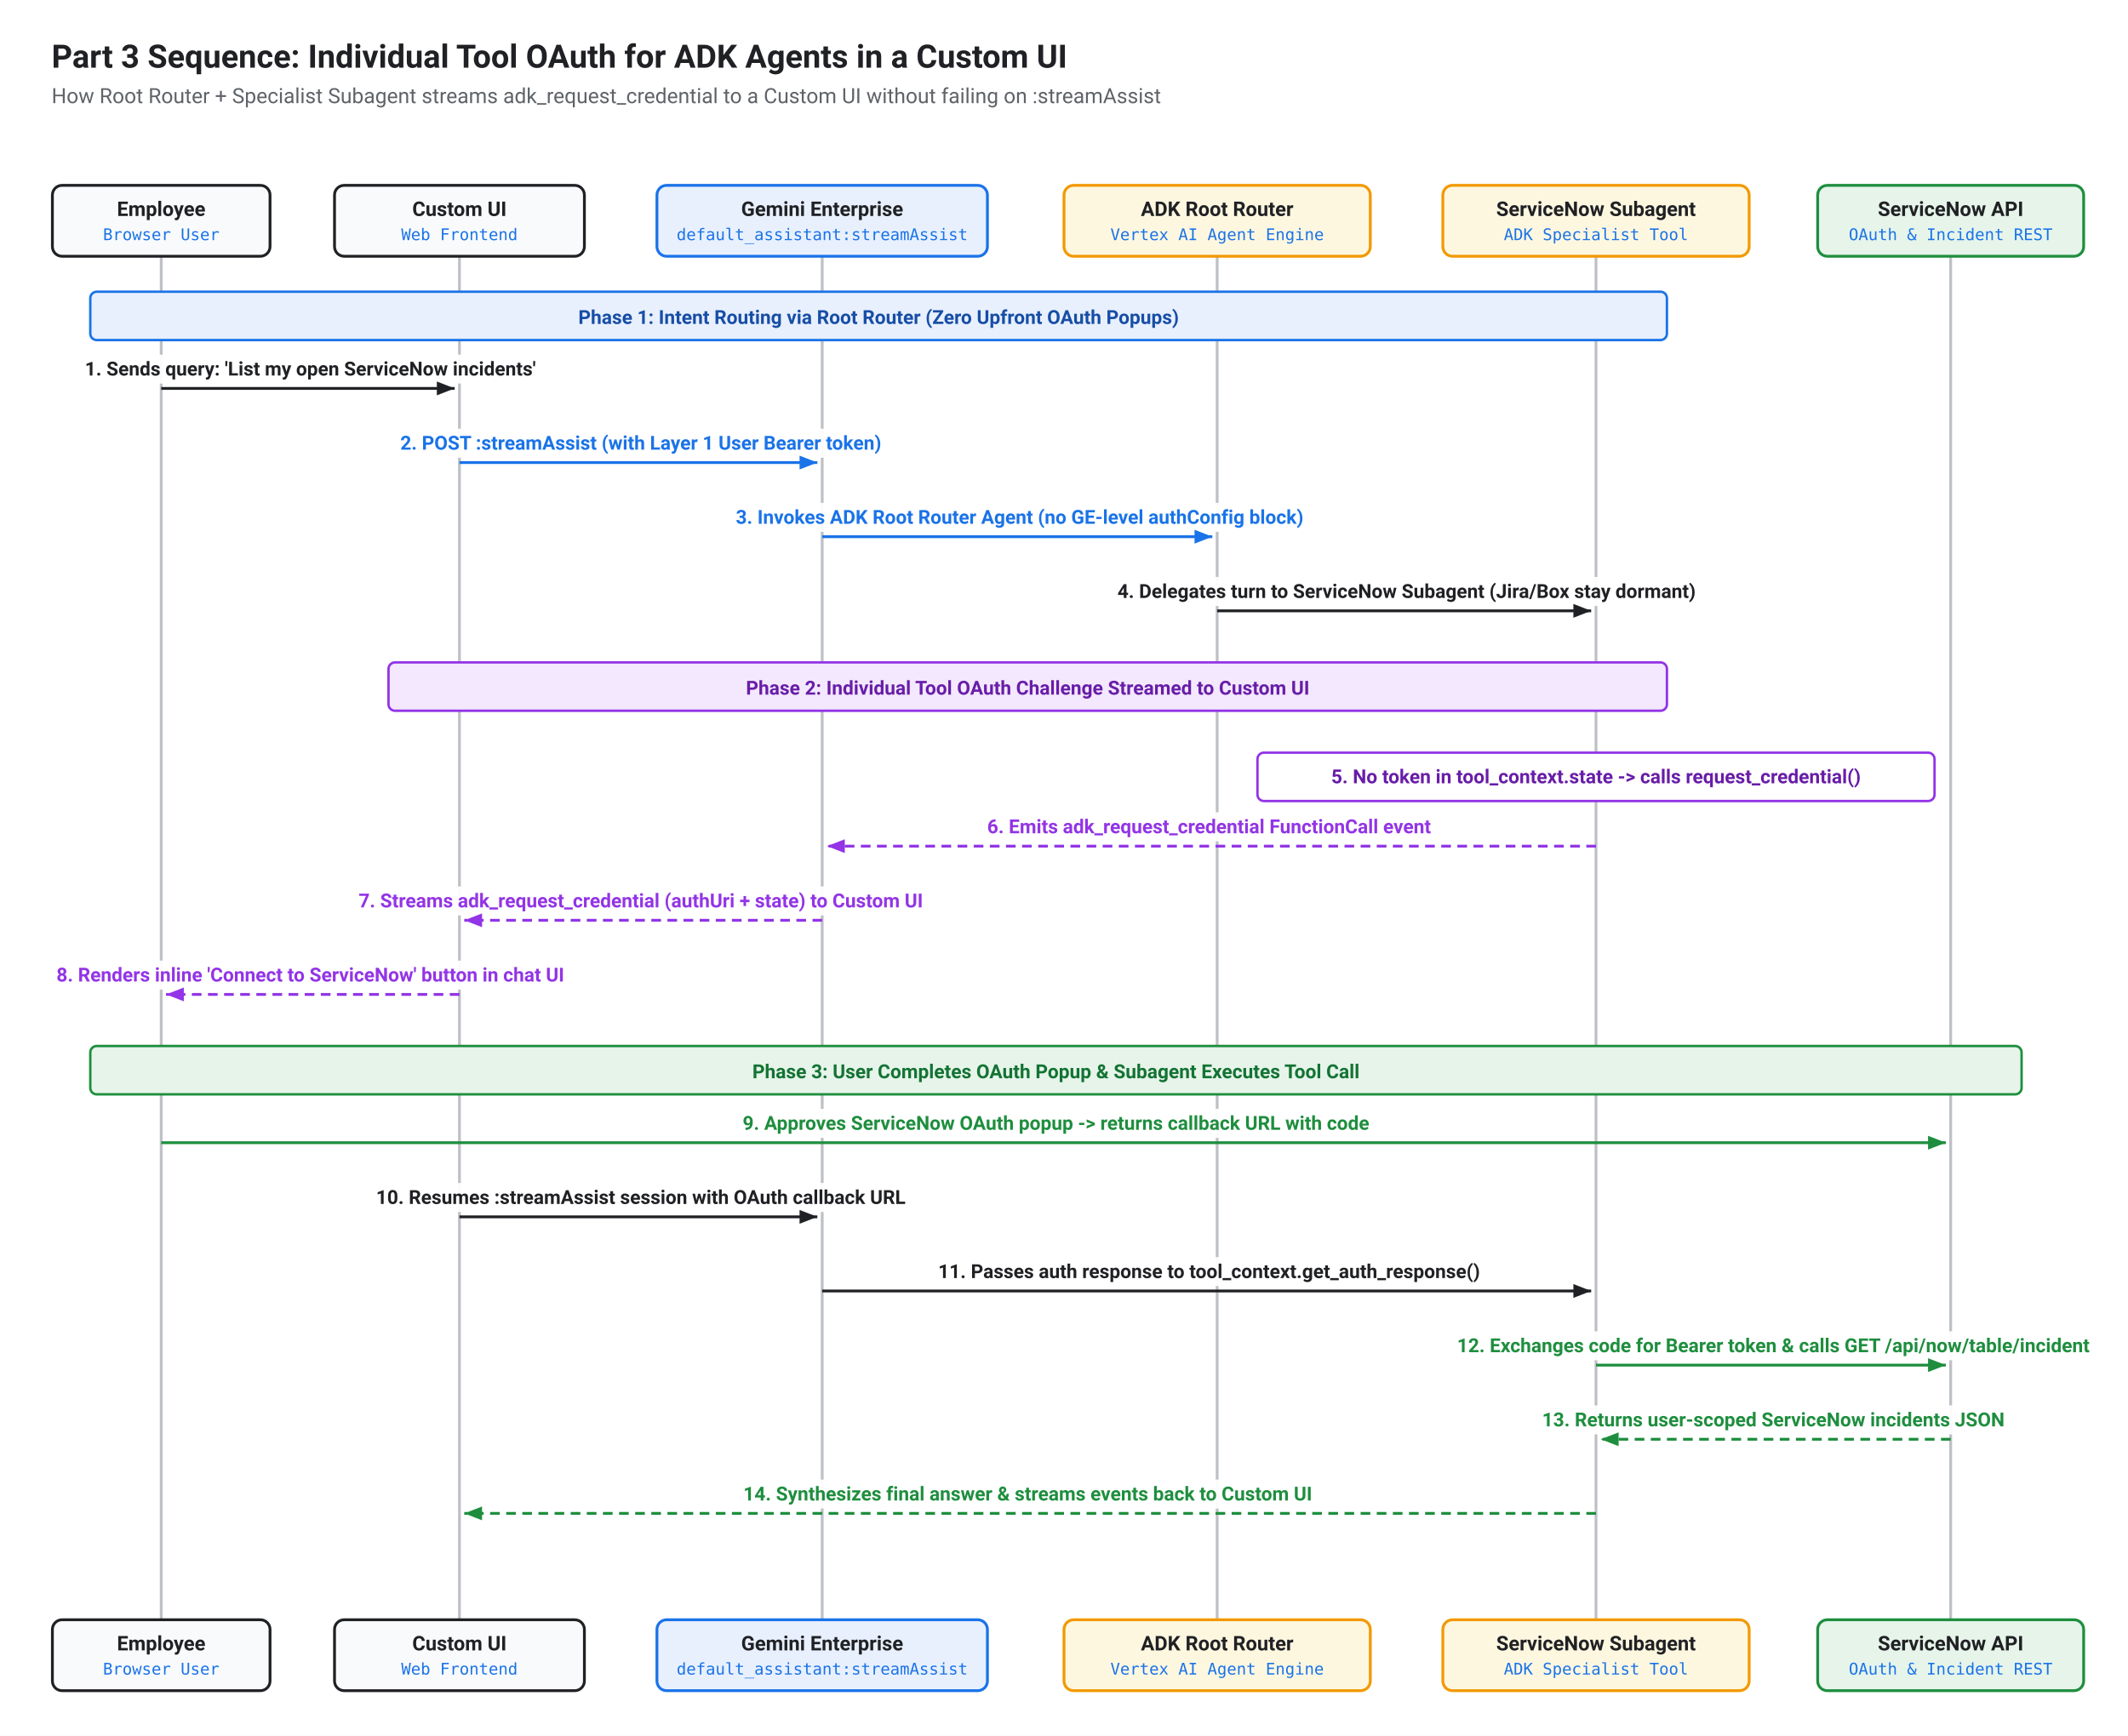
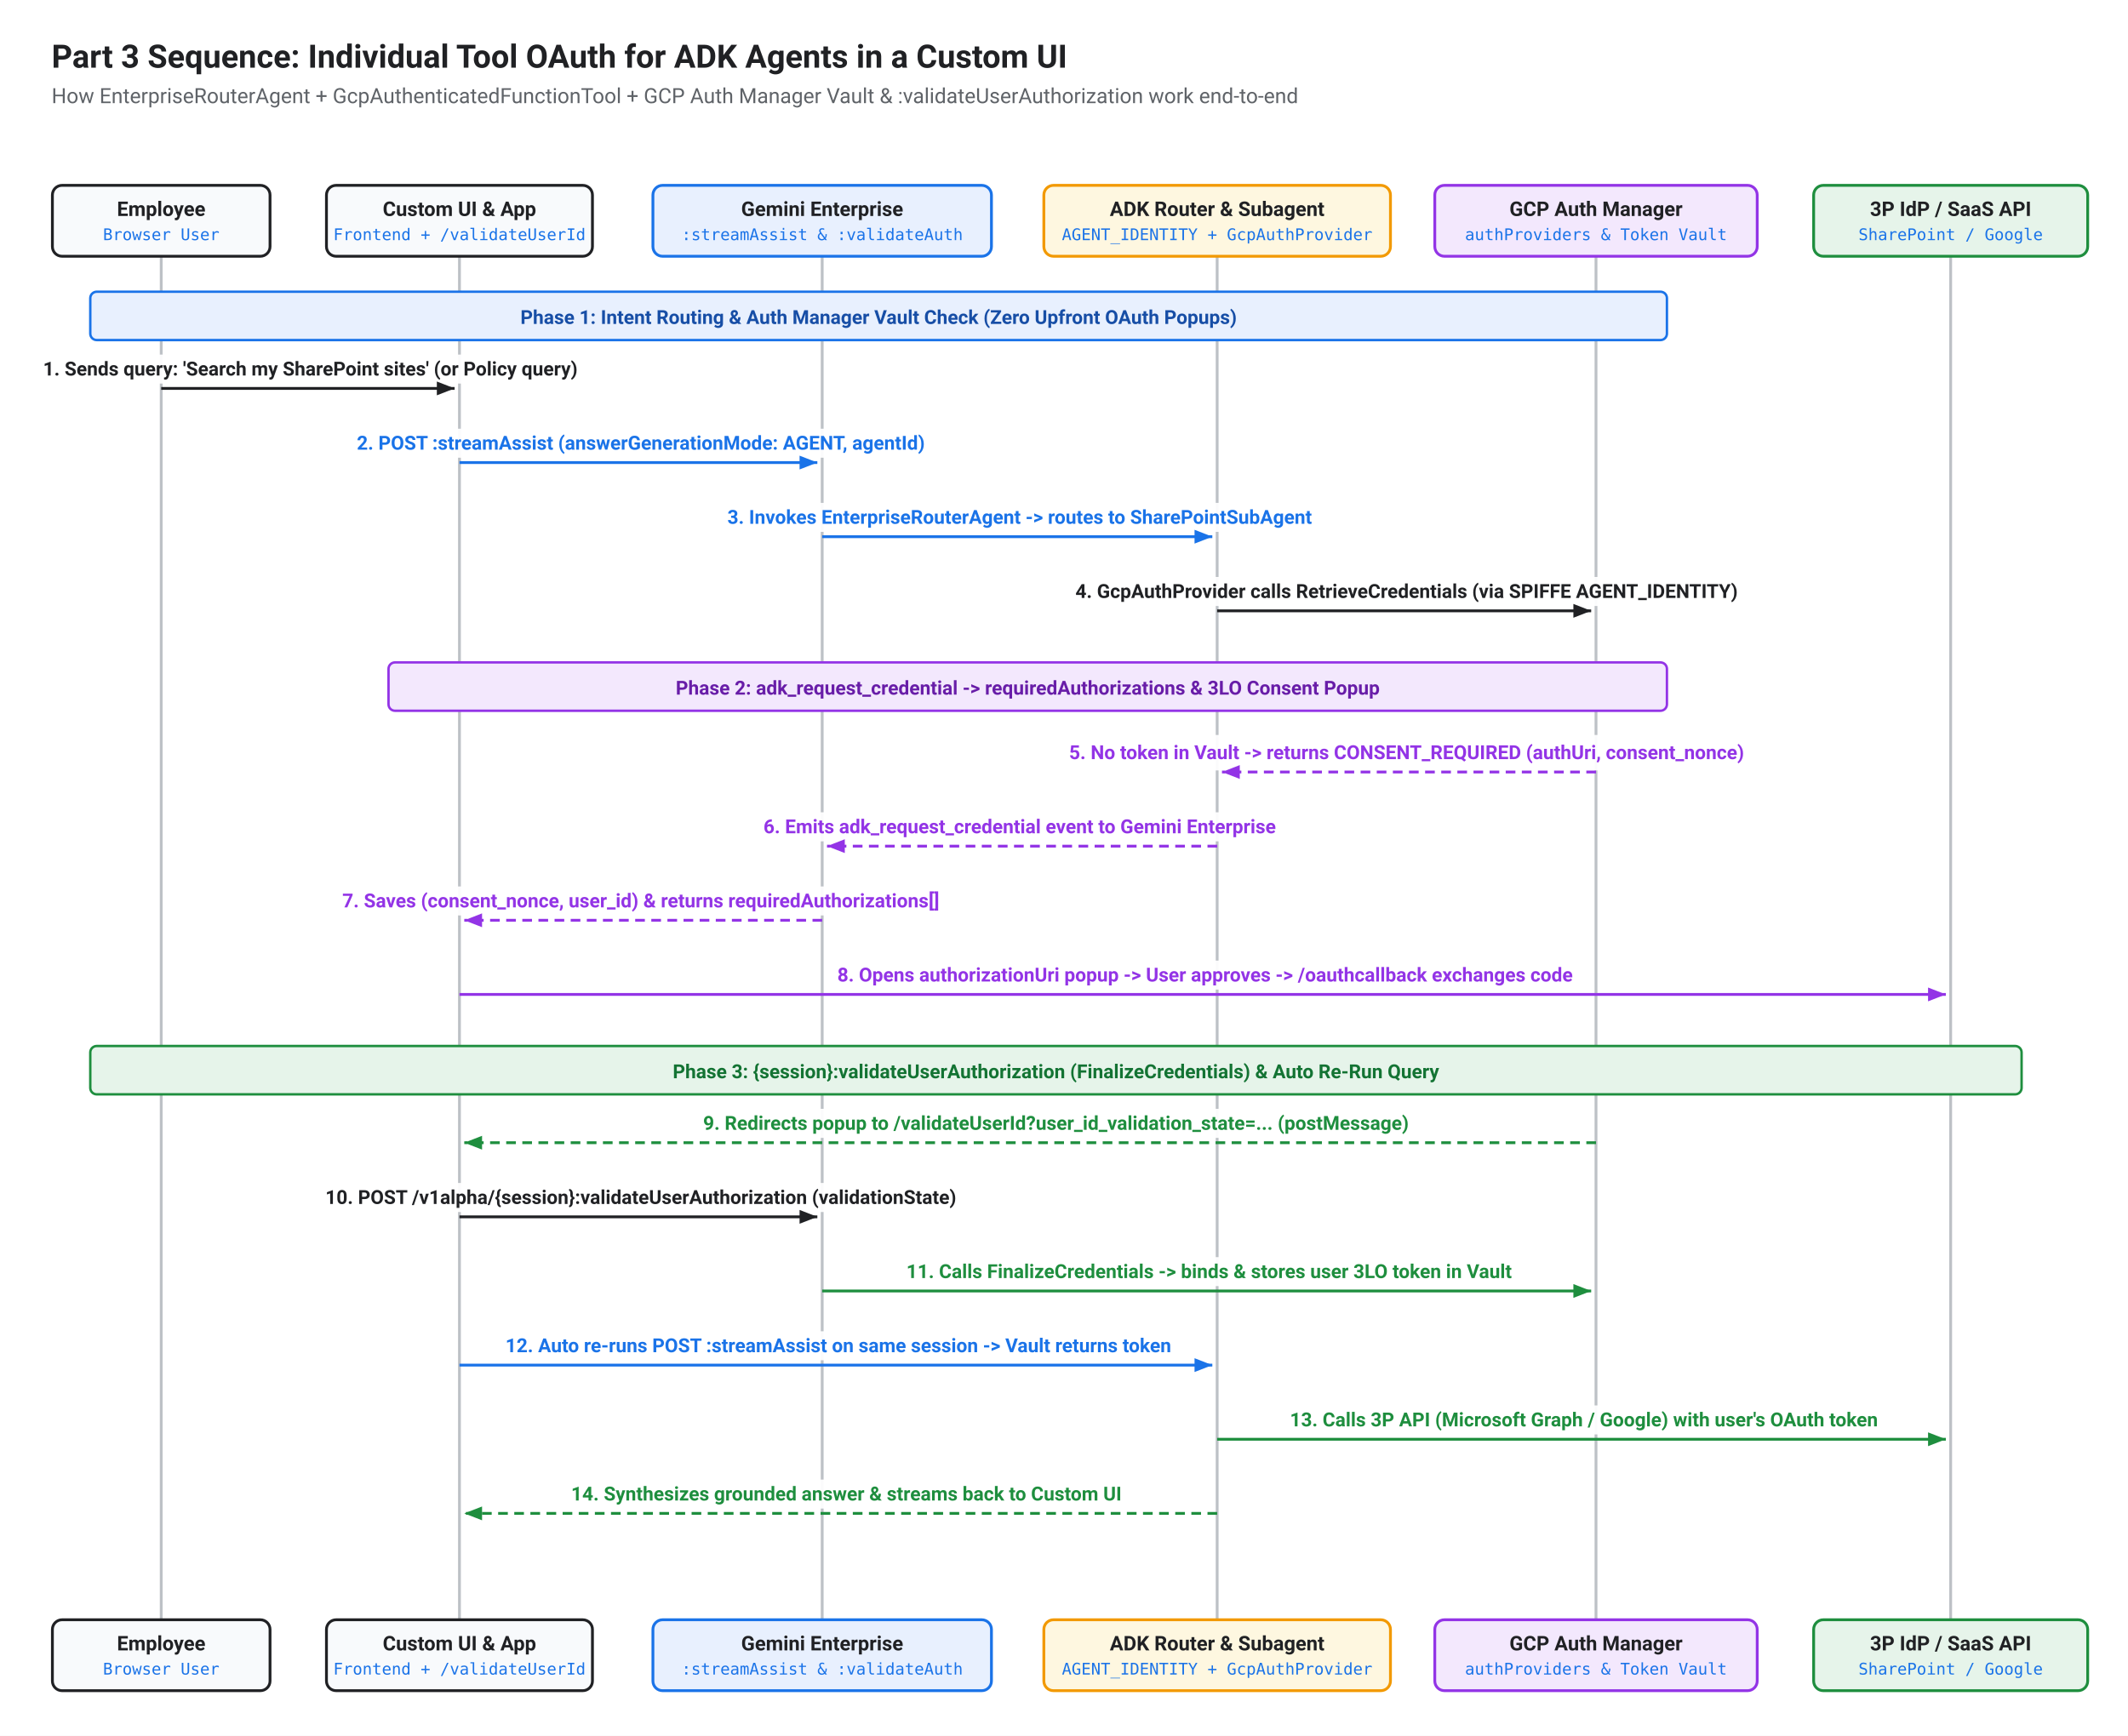
<svg xmlns="http://www.w3.org/2000/svg" viewBox="0 0 1320 1077" width="100%" height="100%">
  <defs>
    <style>
      .title { font-family: "Google Sans", "Roboto", sans-serif; font-size: 20px; font-weight: 700; fill: #202124; }
      .subtitle { font-family: "Google Sans", "Roboto", sans-serif; font-size: 13px; font-weight: 400; fill: #5F6368; }
      .actor-title { font-family: "Google Sans", "Roboto", sans-serif; font-size: 12.5px; font-weight: 700; fill: #202124; text-anchor: middle; }
      .actor-sub { font-family: "Roboto Mono", monospace; font-size: 10px; font-weight: 500; fill: #1A73E8; text-anchor: middle; }
      .step-label { font-family: "Google Sans", "Roboto", sans-serif; font-size: 12px; font-weight: 600; fill: #202124; text-anchor: middle; }
      .step-sub { font-family: "Roboto Mono", monospace; font-size: 10.5px; font-weight: 500; fill: #5F6368; text-anchor: middle; }
      .phase-text { font-family: "Google Sans", "Roboto", sans-serif; font-size: 12px; font-weight: 700; fill: #174EA6; text-anchor: middle; }
    </style>
    <marker id="arrow-solid" viewBox="0 0 10 10" refX="9" refY="5" markerWidth="7" markerHeight="7" orient="auto-start-reverse">
      <path d="M 0 1.5 L 9 5 L 0 8.5 z" fill="#202124" />
    </marker>
    <marker id="arrow-blue" viewBox="0 0 10 10" refX="9" refY="5" markerWidth="7" markerHeight="7" orient="auto-start-reverse">
      <path d="M 0 1.5 L 9 5 L 0 8.5 z" fill="#1A73E8" />
    </marker>
    <marker id="arrow-purple" viewBox="0 0 10 10" refX="9" refY="5" markerWidth="7" markerHeight="7" orient="auto-start-reverse">
      <path d="M 0 1.5 L 9 5 L 0 8.5 z" fill="#9334E6" />
    </marker>
    <marker id="arrow-green" viewBox="0 0 10 10" refX="9" refY="5" markerWidth="7" markerHeight="7" orient="auto-start-reverse">
      <path d="M 0 1.5 L 9 5 L 0 8.5 z" fill="#1E8E3E" />
    </marker>
  </defs>
  <rect width="1320" height="1077" fill="#FFFFFF" />
  <text x="32" y="42" class="title">Part 3 Sequence: Individual Tool OAuth for ADK Agents in a Custom UI</text>
-   <text x="32" y="64" class="subtitle">How Root Router + Specialist Subagent streams adk_request_credential to a Custom UI without failing on :streamAssist</text>
+   <text x="32" y="64" class="subtitle">How EnterpriseRouterAgent + GcpAuthenticatedFunctionTool + GCP Auth Manager Vault &amp; :validateUserAuthorization work end-to-end</text>
  <line x1="100" y1="159" x2="100" y2="1005" stroke="#BDC1C6" stroke-width="1.75" />
  <line x1="285" y1="159" x2="285" y2="1005" stroke="#BDC1C6" stroke-width="1.75" />
  <line x1="510" y1="159" x2="510" y2="1005" stroke="#BDC1C6" stroke-width="1.75" />
  <line x1="755" y1="159" x2="755" y2="1005" stroke="#BDC1C6" stroke-width="1.75" />
  <line x1="990" y1="159" x2="990" y2="1005" stroke="#BDC1C6" stroke-width="1.75" />
  <line x1="1210" y1="159" x2="1210" y2="1005" stroke="#BDC1C6" stroke-width="1.75" />
  <rect x="32.5" y="115" width="135" height="44" rx="6" fill="#F8FAFC" stroke="#202124" stroke-width="1.75" />
  <text x="100" y="134" class="actor-title">Employee</text>
  <text x="100" y="149" class="actor-sub">Browser User</text>
-   <rect x="207.5" y="115" width="155" height="44" rx="6" fill="#F8FAFC" stroke="#202124" stroke-width="1.75" />
-   <text x="285" y="134" class="actor-title">Custom UI</text>
-   <text x="285" y="149" class="actor-sub">Web Frontend</text>
-   <rect x="407.5" y="115" width="205" height="44" rx="6" fill="#E8F0FE" stroke="#1A73E8" stroke-width="1.75" />
+   <rect x="202.5" y="115" width="165" height="44" rx="6" fill="#F8FAFC" stroke="#202124" stroke-width="1.75" />
+   <text x="285" y="134" class="actor-title">Custom UI &amp; App</text>
+   <text x="285" y="149" class="actor-sub">Frontend + /validateUserId</text>
+   <rect x="405.0" y="115" width="210" height="44" rx="6" fill="#E8F0FE" stroke="#1A73E8" stroke-width="1.75" />
  <text x="510" y="134" class="actor-title">Gemini Enterprise</text>
-   <text x="510" y="149" class="actor-sub">default_assistant:streamAssist</text>
-   <rect x="660.0" y="115" width="190" height="44" rx="6" fill="#FEF7E0" stroke="#F29900" stroke-width="1.75" />
-   <text x="755" y="134" class="actor-title">ADK Root Router</text>
-   <text x="755" y="149" class="actor-sub">Vertex AI Agent Engine</text>
-   <rect x="895.0" y="115" width="190" height="44" rx="6" fill="#FEF7E0" stroke="#F29900" stroke-width="1.75" />
-   <text x="990" y="134" class="actor-title">ServiceNow Subagent</text>
-   <text x="990" y="149" class="actor-sub">ADK Specialist Tool</text>
-   <rect x="1127.5" y="115" width="165" height="44" rx="6" fill="#E6F4EA" stroke="#1E8E3E" stroke-width="1.75" />
-   <text x="1210" y="134" class="actor-title">ServiceNow API</text>
-   <text x="1210" y="149" class="actor-sub">OAuth &amp; Incident REST</text>
+   <text x="510" y="149" class="actor-sub">:streamAssist &amp; :validateAuth</text>
+   <rect x="647.5" y="115" width="215" height="44" rx="6" fill="#FEF7E0" stroke="#F29900" stroke-width="1.75" />
+   <text x="755" y="134" class="actor-title">ADK Router &amp; Subagent</text>
+   <text x="755" y="149" class="actor-sub">AGENT_IDENTITY + GcpAuthProvider</text>
+   <rect x="890.0" y="115" width="200" height="44" rx="6" fill="#F3E8FD" stroke="#9334E6" stroke-width="1.75" />
+   <text x="990" y="134" class="actor-title">GCP Auth Manager</text>
+   <text x="990" y="149" class="actor-sub">authProviders &amp; Token Vault</text>
+   <rect x="1125.0" y="115" width="170" height="44" rx="6" fill="#E6F4EA" stroke="#1E8E3E" stroke-width="1.75" />
+   <text x="1210" y="134" class="actor-title">3P IdP / SaaS API</text>
+   <text x="1210" y="149" class="actor-sub">SharePoint / Google</text>
  <rect x="32.5" y="1005" width="135" height="44" rx="6" fill="#F8FAFC" stroke="#202124" stroke-width="1.75" />
  <text x="100" y="1024" class="actor-title">Employee</text>
  <text x="100" y="1039" class="actor-sub">Browser User</text>
-   <rect x="207.5" y="1005" width="155" height="44" rx="6" fill="#F8FAFC" stroke="#202124" stroke-width="1.75" />
-   <text x="285" y="1024" class="actor-title">Custom UI</text>
-   <text x="285" y="1039" class="actor-sub">Web Frontend</text>
-   <rect x="407.5" y="1005" width="205" height="44" rx="6" fill="#E8F0FE" stroke="#1A73E8" stroke-width="1.75" />
+   <rect x="202.5" y="1005" width="165" height="44" rx="6" fill="#F8FAFC" stroke="#202124" stroke-width="1.75" />
+   <text x="285" y="1024" class="actor-title">Custom UI &amp; App</text>
+   <text x="285" y="1039" class="actor-sub">Frontend + /validateUserId</text>
+   <rect x="405.0" y="1005" width="210" height="44" rx="6" fill="#E8F0FE" stroke="#1A73E8" stroke-width="1.75" />
  <text x="510" y="1024" class="actor-title">Gemini Enterprise</text>
-   <text x="510" y="1039" class="actor-sub">default_assistant:streamAssist</text>
-   <rect x="660.0" y="1005" width="190" height="44" rx="6" fill="#FEF7E0" stroke="#F29900" stroke-width="1.75" />
-   <text x="755" y="1024" class="actor-title">ADK Root Router</text>
-   <text x="755" y="1039" class="actor-sub">Vertex AI Agent Engine</text>
-   <rect x="895.0" y="1005" width="190" height="44" rx="6" fill="#FEF7E0" stroke="#F29900" stroke-width="1.75" />
-   <text x="990" y="1024" class="actor-title">ServiceNow Subagent</text>
-   <text x="990" y="1039" class="actor-sub">ADK Specialist Tool</text>
-   <rect x="1127.5" y="1005" width="165" height="44" rx="6" fill="#E6F4EA" stroke="#1E8E3E" stroke-width="1.75" />
-   <text x="1210" y="1024" class="actor-title">ServiceNow API</text>
-   <text x="1210" y="1039" class="actor-sub">OAuth &amp; Incident REST</text>
+   <text x="510" y="1039" class="actor-sub">:streamAssist &amp; :validateAuth</text>
+   <rect x="647.5" y="1005" width="215" height="44" rx="6" fill="#FEF7E0" stroke="#F29900" stroke-width="1.75" />
+   <text x="755" y="1024" class="actor-title">ADK Router &amp; Subagent</text>
+   <text x="755" y="1039" class="actor-sub">AGENT_IDENTITY + GcpAuthProvider</text>
+   <rect x="890.0" y="1005" width="200" height="44" rx="6" fill="#F3E8FD" stroke="#9334E6" stroke-width="1.75" />
+   <text x="990" y="1024" class="actor-title">GCP Auth Manager</text>
+   <text x="990" y="1039" class="actor-sub">authProviders &amp; Token Vault</text>
+   <rect x="1125.0" y="1005" width="170" height="44" rx="6" fill="#E6F4EA" stroke="#1E8E3E" stroke-width="1.75" />
+   <text x="1210" y="1024" class="actor-title">3P IdP / SaaS API</text>
+   <text x="1210" y="1039" class="actor-sub">SharePoint / Google</text>
  <rect x="56" y="181" width="978" height="30" rx="4" fill="#E8F0FE" stroke="#1A73E8" stroke-width="1.5" />
-   <text x="545.0" y="201" class="phase-text" style="fill:#174EA6">Phase 1: Intent Routing via Root Router (Zero Upfront OAuth Popups)</text>
+   <text x="545.0" y="201" class="phase-text" style="fill:#174EA6">Phase 1: Intent Routing &amp; Auth Manager Vault Check (Zero Upfront OAuth Popups)</text>
  <rect x="9.1" y="220" width="366.8" height="18" rx="4" fill="#FFFFFF" opacity="0.94" />
-   <text x="192.5" y="233" class="step-label" style="fill:#202124">1. Sends query: 'List my open ServiceNow incidents'</text>
+   <text x="192.5" y="233" class="step-label" style="fill:#202124">1. Sends query: 'Search my SharePoint sites' (or Policy query)</text>
  <line x1="100" y1="241" x2="282" y2="241" stroke="#202124" stroke-width="1.75" marker-end="url(#arrow-solid)" />
  <rect x="203.9" y="266" width="387.2" height="18" rx="4" fill="#FFFFFF" opacity="0.94" />
-   <text x="397.5" y="279" class="step-label" style="fill:#1A73E8">2. POST :streamAssist (with Layer 1 User Bearer token)</text>
+   <text x="397.5" y="279" class="step-label" style="fill:#1A73E8">2. POST :streamAssist (answerGenerationMode: AGENT, agentId)</text>
  <line x1="285" y1="287" x2="507" y2="287" stroke="#1A73E8" stroke-width="1.75" marker-end="url(#arrow-blue)" />
  <rect x="408.3" y="312" width="448.4" height="18" rx="4" fill="#FFFFFF" opacity="0.94" />
-   <text x="632.5" y="325" class="step-label" style="fill:#1A73E8">3. Invokes ADK Root Router Agent (no GE-level authConfig block)</text>
+   <text x="632.5" y="325" class="step-label" style="fill:#1A73E8">3. Invokes EnterpriseRouterAgent -&gt; routes to SharePointSubAgent</text>
  <line x1="510" y1="333" x2="752" y2="333" stroke="#1A73E8" stroke-width="1.75" marker-end="url(#arrow-blue)" />
  <rect x="644.9" y="358" width="455.2" height="18" rx="4" fill="#FFFFFF" opacity="0.94" />
-   <text x="872.5" y="371" class="step-label" style="fill:#202124">4. Delegates turn to ServiceNow Subagent (Jira/Box stay dormant)</text>
+   <text x="872.5" y="371" class="step-label" style="fill:#202124">4. GcpAuthProvider calls RetrieveCredentials (via SPIFFE AGENT_IDENTITY)</text>
  <line x1="755" y1="379" x2="987" y2="379" stroke="#202124" stroke-width="1.75" marker-end="url(#arrow-solid)" />
  <rect x="241" y="411" width="793" height="30" rx="4" fill="#F3E8FD" stroke="#9334E6" stroke-width="1.5" />
-   <text x="637.5" y="431" class="phase-text" style="fill:#681DA8">Phase 2: Individual Tool OAuth Challenge Streamed to Custom UI</text>
-   <rect x="780" y="467" width="420" height="30" rx="4" fill="#FFFFFF" stroke="#9334E6" stroke-width="1.5" />
-   <text x="990" y="486" class="step-label" style="fill:#681DA8">5. No token in tool_context.state -&gt; calls request_credential()</text>
-   <rect x="570.0" y="504" width="360.0" height="18" rx="4" fill="#FFFFFF" opacity="0.94" />
-   <text x="750.0" y="517" class="step-label" style="fill:#9334E6">6. Emits adk_request_credential FunctionCall event</text>
-   <line x1="990" y1="525" x2="513" y2="525" stroke="#9334E6" stroke-width="1.75" stroke-dasharray="6,4" marker-end="url(#arrow-purple)" />
+   <text x="637.5" y="431" class="phase-text" style="fill:#681DA8">Phase 2: adk_request_credential -&gt; requiredAuthorizations &amp; 3LO Consent Popup</text>
+   <rect x="640" y="456" width="465" height="22" rx="4" fill="#FFFFFF" opacity="0.94" />
+   <text x="872.5" y="471" class="step-label" style="fill:#9334E6">5. No token in Vault -&gt; returns CONSENT_REQUIRED (authUri, consent_nonce)</text>
+   <line x1="990" y1="479" x2="758" y2="479" stroke="#9334E6" stroke-width="1.75" stroke-dasharray="6,4" marker-end="url(#arrow-purple)" />
+   <rect x="440.0" y="504" width="385.0" height="18" rx="4" fill="#FFFFFF" opacity="0.94" />
+   <text x="632.5" y="517" class="step-label" style="fill:#9334E6">6. Emits adk_request_credential event to Gemini Enterprise</text>
+   <line x1="755" y1="525" x2="513" y2="525" stroke="#9334E6" stroke-width="1.75" stroke-dasharray="6,4" marker-end="url(#arrow-purple)" />
  <rect x="169.9" y="550" width="455.2" height="18" rx="4" fill="#FFFFFF" opacity="0.94" />
-   <text x="397.5" y="563" class="step-label" style="fill:#9334E6">7. Streams adk_request_credential (authUri + state) to Custom UI</text>
+   <text x="397.5" y="563" class="step-label" style="fill:#9334E6">7. Saves (consent_nonce, user_id) &amp; returns requiredAuthorizations[]</text>
  <line x1="510" y1="571" x2="288" y2="571" stroke="#9334E6" stroke-width="1.75" stroke-dasharray="6,4" marker-end="url(#arrow-purple)" />
-   <rect x="-18.1" y="596" width="421.2" height="18" rx="4" fill="#FFFFFF" opacity="0.94" />
-   <text x="192.5" y="609" class="step-label" style="fill:#9334E6">8. Renders inline 'Connect to ServiceNow' button in chat UI</text>
-   <line x1="285" y1="617" x2="103" y2="617" stroke="#9334E6" stroke-width="1.75" stroke-dasharray="6,4" marker-end="url(#arrow-purple)" />
+   <rect x="520.0" y="596" width="455.0" height="18" rx="4" fill="#FFFFFF" opacity="0.94" />
+   <text x="747.5" y="609" class="step-label" style="fill:#9334E6">8. Opens authorizationUri popup -&gt; User approves -&gt; /oauthcallback exchanges code</text>
+   <line x1="285" y1="617" x2="1207" y2="617" stroke="#9334E6" stroke-width="1.75" marker-end="url(#arrow-purple)" />
  <rect x="56" y="649" width="1198" height="30" rx="4" fill="#E6F4EA" stroke="#1E8E3E" stroke-width="1.5" />
-   <text x="655.0" y="669" class="phase-text" style="fill:#137333">Phase 3: User Completes OAuth Popup &amp; Subagent Executes Tool Call</text>
+   <text x="655.0" y="669" class="phase-text" style="fill:#137333">Phase 3: {session}:validateUserAuthorization (FinalizeCredentials) &amp; Auto Re-Run Query</text>
  <rect x="413.8" y="688" width="482.4" height="18" rx="4" fill="#FFFFFF" opacity="0.94" />
-   <text x="655.0" y="701" class="step-label" style="fill:#1E8E3E">9. Approves ServiceNow OAuth popup -&gt; returns callback URL with code</text>
-   <line x1="100" y1="709" x2="1207" y2="709" stroke="#1E8E3E" stroke-width="1.75" marker-end="url(#arrow-green)" />
+   <text x="655.0" y="701" class="step-label" style="fill:#1E8E3E">9. Redirects popup to /validateUserId?user_id_validation_state=... (postMessage)</text>
+   <line x1="990" y1="709" x2="288" y2="709" stroke="#1E8E3E" stroke-width="1.75" stroke-dasharray="6,4" marker-end="url(#arrow-green)" />
  <rect x="193.7" y="734" width="407.6" height="18" rx="4" fill="#FFFFFF" opacity="0.94" />
-   <text x="397.5" y="747" class="step-label" style="fill:#202124">10. Resumes :streamAssist session with OAuth callback URL</text>
+   <text x="397.5" y="747" class="step-label" style="fill:#202124">10. POST /v1alpha/{session}:validateUserAuthorization (validationState)</text>
  <line x1="285" y1="755" x2="507" y2="755" stroke="#202124" stroke-width="1.75" marker-end="url(#arrow-solid)" />
  <rect x="536.0" y="780" width="428.0" height="18" rx="4" fill="#FFFFFF" opacity="0.94" />
-   <text x="750.0" y="793" class="step-label" style="fill:#202124">11. Passes auth response to tool_context.get_auth_response()</text>
-   <line x1="510" y1="801" x2="987" y2="801" stroke="#202124" stroke-width="1.75" marker-end="url(#arrow-solid)" />
-   <rect x="848.6" y="826" width="502.8" height="18" rx="4" fill="#FFFFFF" opacity="0.94" />
-   <text x="1100.0" y="839" class="step-label" style="fill:#1E8E3E">12. Exchanges code for Bearer token &amp; calls GET /api/now/table/incident</text>
-   <line x1="990" y1="847" x2="1207" y2="847" stroke="#1E8E3E" stroke-width="1.75" marker-end="url(#arrow-green)" />
-   <rect x="923.4" y="872" width="353.2" height="18" rx="4" fill="#FFFFFF" opacity="0.94" />
-   <text x="1100.0" y="885" class="step-label" style="fill:#1E8E3E">13. Returns user-scoped ServiceNow incidents JSON</text>
-   <line x1="1210" y1="893" x2="993" y2="893" stroke="#1E8E3E" stroke-width="1.75" stroke-dasharray="6,4" marker-end="url(#arrow-green)" />
-   <rect x="413.3" y="918" width="448.4" height="18" rx="4" fill="#FFFFFF" opacity="0.94" />
-   <text x="637.5" y="931" class="step-label" style="fill:#1E8E3E">14. Synthesizes final answer &amp; streams events back to Custom UI</text>
-   <line x1="990" y1="939" x2="288" y2="939" stroke="#1E8E3E" stroke-width="1.75" stroke-dasharray="6,4" marker-end="url(#arrow-green)" />
+   <text x="750.0" y="793" class="step-label" style="fill:#1E8E3E">11. Calls FinalizeCredentials -&gt; binds &amp; stores user 3LO token in Vault</text>
+   <line x1="510" y1="801" x2="987" y2="801" stroke="#1E8E3E" stroke-width="1.75" marker-end="url(#arrow-green)" />
+   <rect x="290.0" y="826" width="460.0" height="18" rx="4" fill="#FFFFFF" opacity="0.94" />
+   <text x="520.0" y="839" class="step-label" style="fill:#1A73E8">12. Auto re-runs POST :streamAssist on same session -&gt; Vault returns token</text>
+   <line x1="285" y1="847" x2="752" y2="847" stroke="#1A73E8" stroke-width="1.75" marker-end="url(#arrow-blue)" />
+   <rect x="780.0" y="872" width="405.0" height="18" rx="4" fill="#FFFFFF" opacity="0.94" />
+   <text x="982.5" y="885" class="step-label" style="fill:#1E8E3E">13. Calls 3P API (Microsoft Graph / Google) with user's OAuth token</text>
+   <line x1="755" y1="893" x2="1207" y2="893" stroke="#1E8E3E" stroke-width="1.75" marker-end="url(#arrow-green)" />
+   <rect x="300.0" y="918" width="450.0" height="18" rx="4" fill="#FFFFFF" opacity="0.94" />
+   <text x="525.0" y="931" class="step-label" style="fill:#1E8E3E">14. Synthesizes grounded answer &amp; streams back to Custom UI</text>
+   <line x1="755" y1="939" x2="288" y2="939" stroke="#1E8E3E" stroke-width="1.75" stroke-dasharray="6,4" marker-end="url(#arrow-green)" />
</svg>
